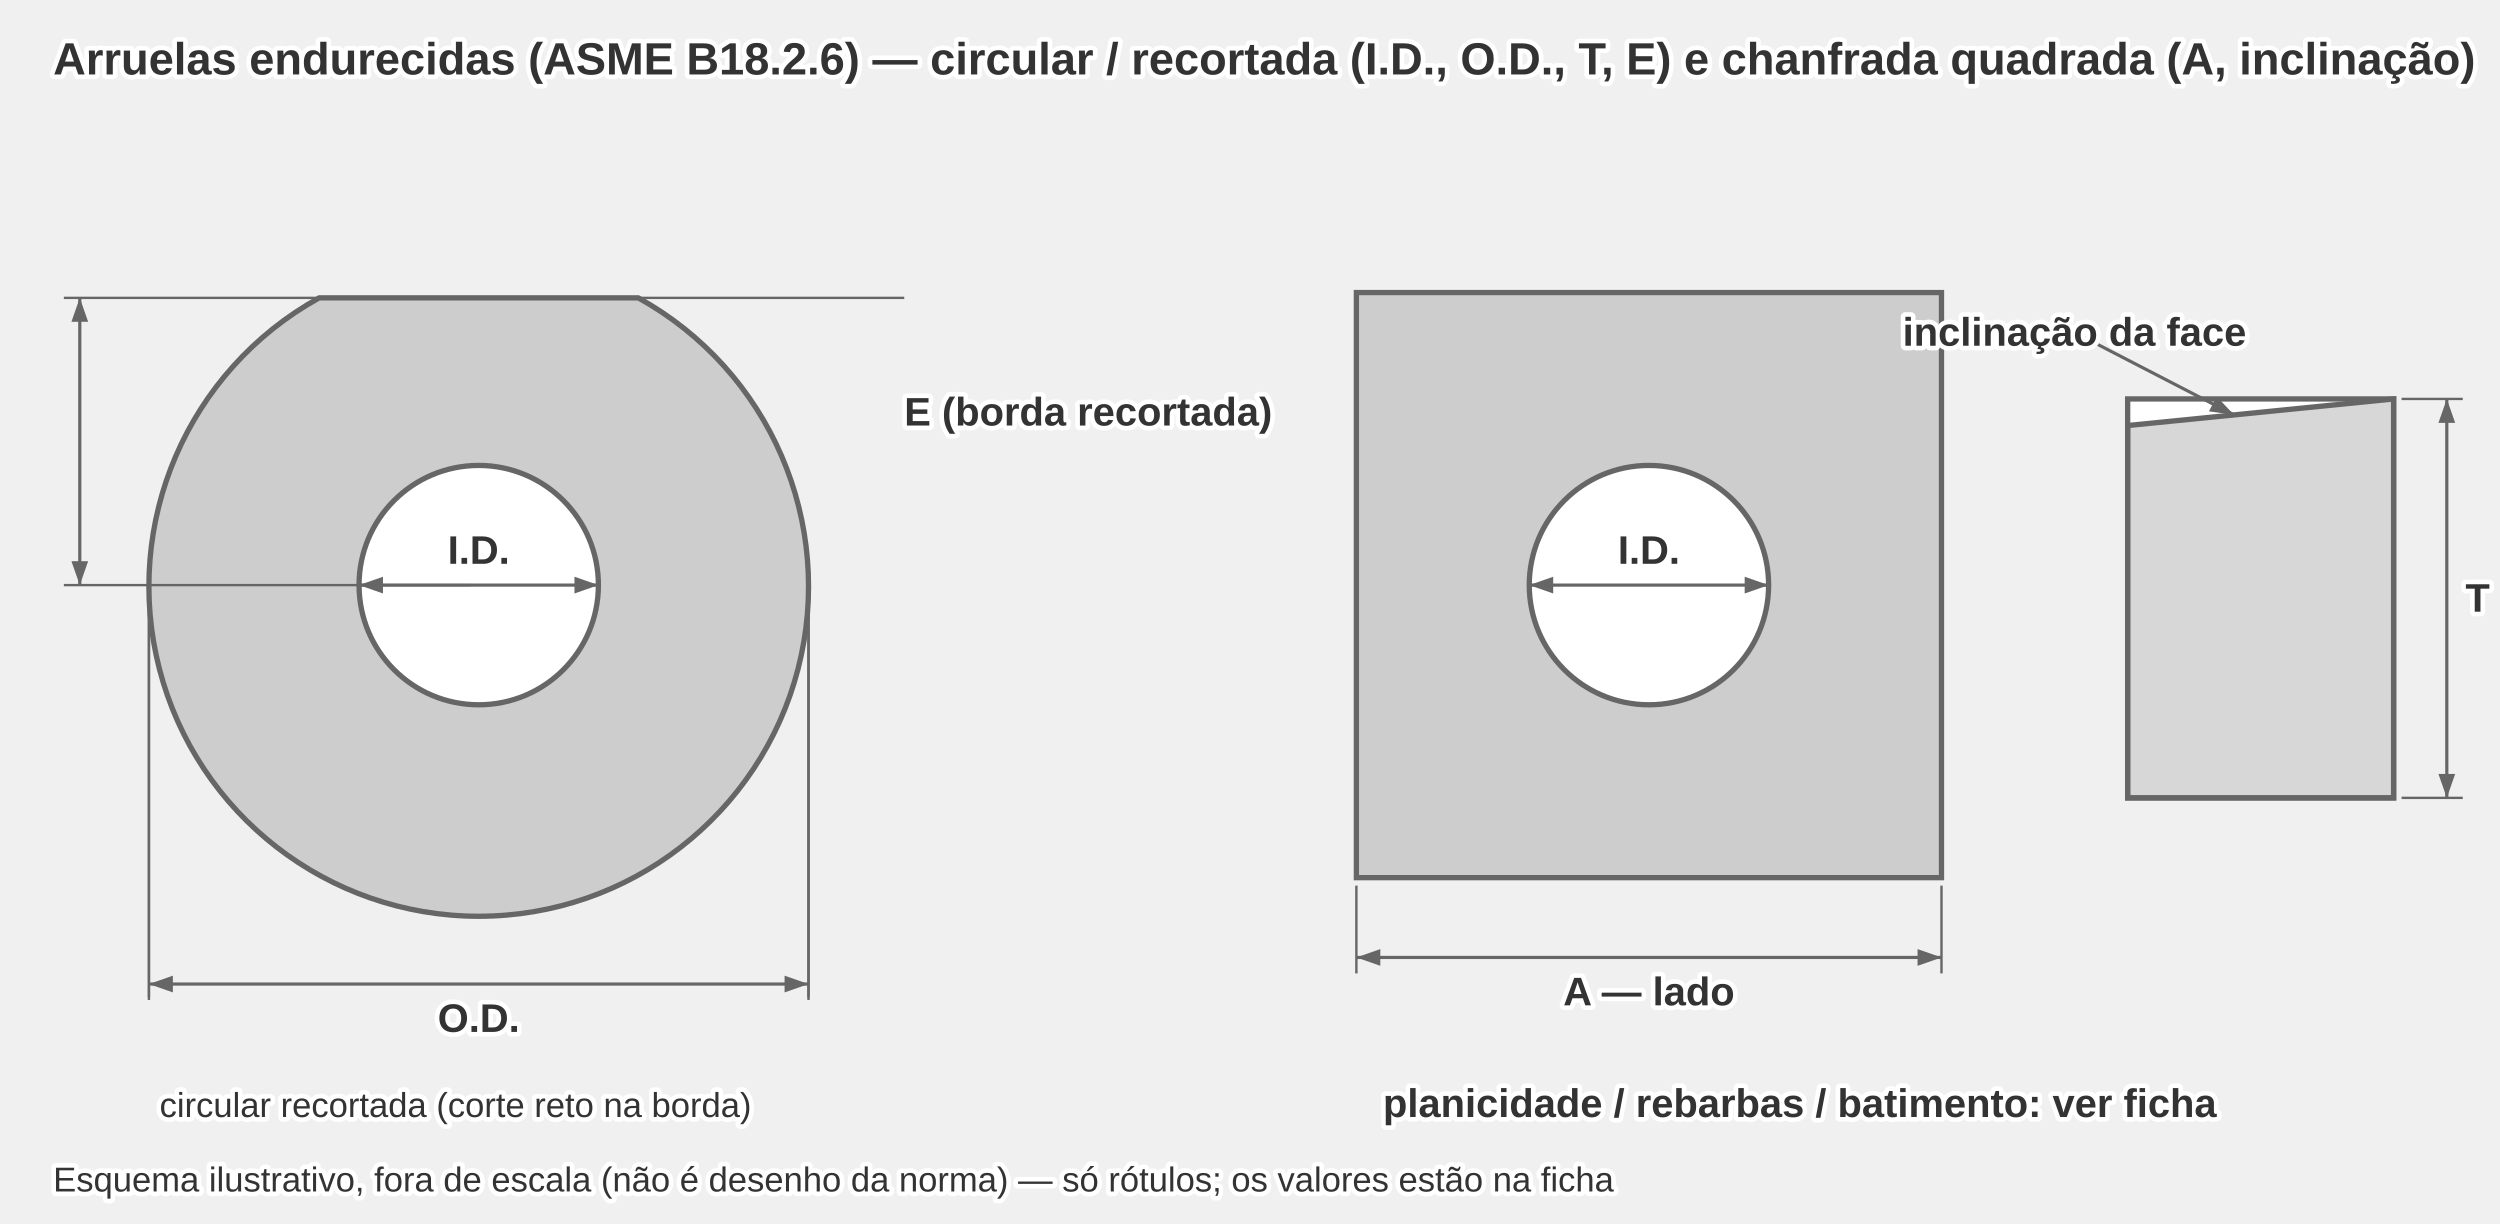
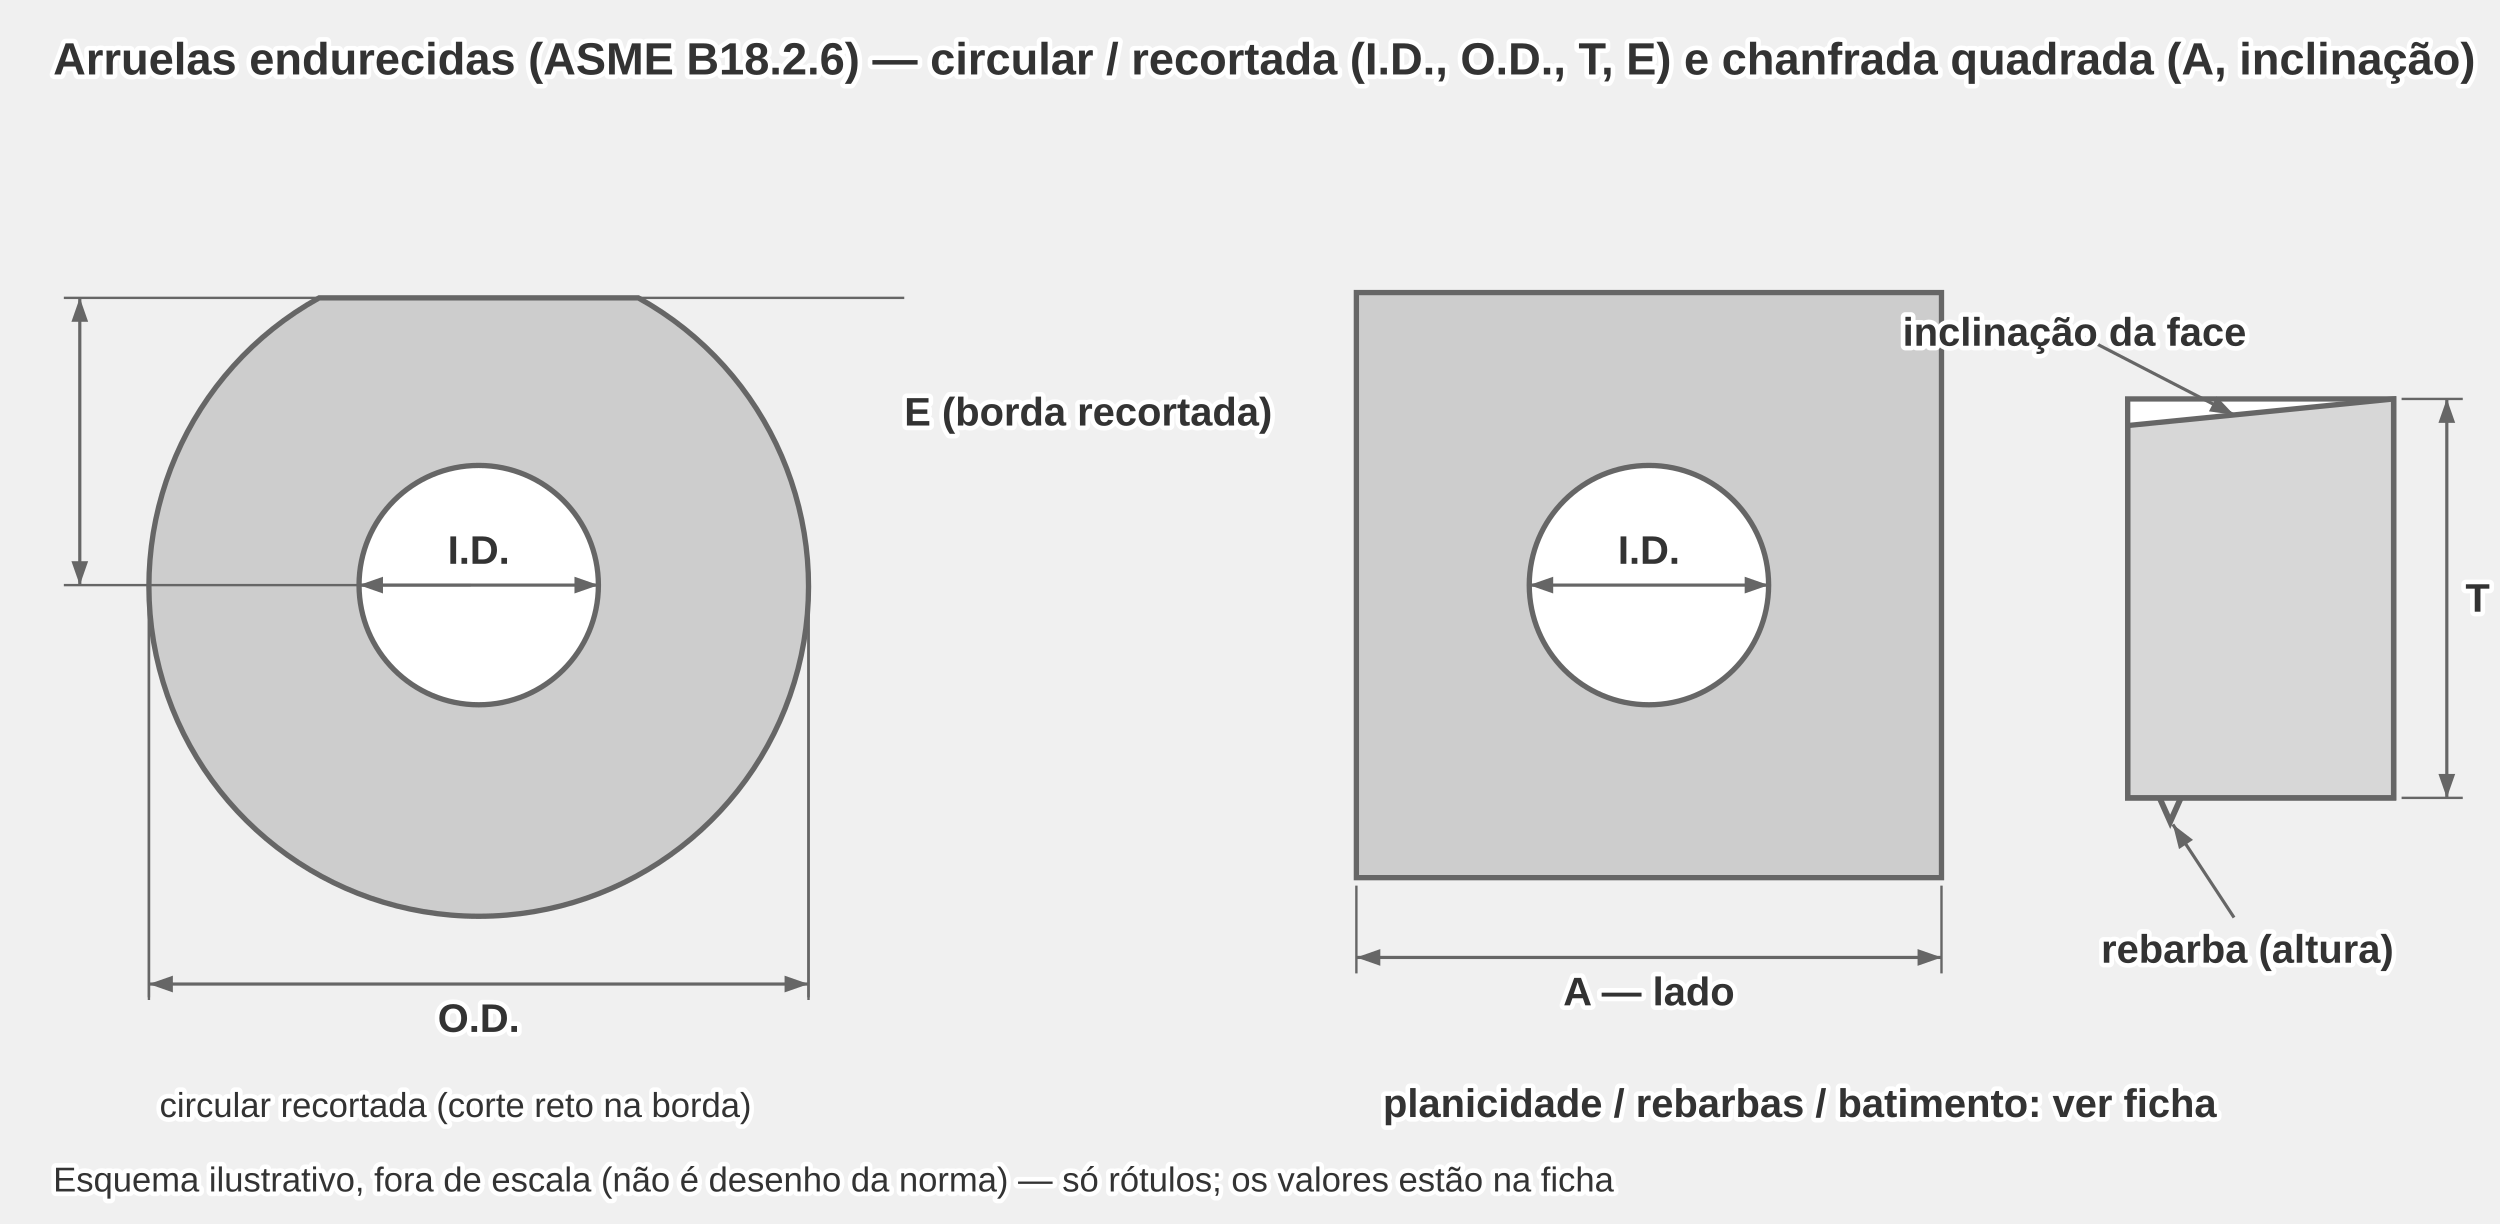
<svg xmlns="http://www.w3.org/2000/svg" viewBox="0 0 940 460" width="940" height="460" role="img" aria-label="Arruelas endurecidas (ASME B18.2.6) — circular / recortada (I.D., O.D., T, E) e chanfrada quadrada (A, inclinação)">
  <style>
  .g{fill:none;stroke:#666;stroke-width:2.2}
  .s{fill:#8c8c8c;fill-opacity:.35;stroke:#666;stroke-width:2}
  .sl{fill:#8c8c8c;fill-opacity:.18;stroke:#666;stroke-width:1.6}
  .r{fill:#c0392b;fill-opacity:.25;stroke:#b03a2e;stroke-width:2}
  .wd{fill:#555;fill-opacity:.55;stroke:#444;stroke-width:1.6}
  .d{fill:none;stroke:#666;stroke-width:1.2}
  .e{fill:none;stroke:#666;stroke-width:.9}
  .c{fill:none;stroke:#666;stroke-width:1.1;stroke-dasharray:12 4 2 4}
  .h{fill:none;stroke:#666;stroke-width:1.1;stroke-dasharray:6 4}
  .v{fill:none;stroke:#b03a2e;stroke-width:1.6}
  .w{fill:#fff;stroke:#666;stroke-width:2}
  text{font-family:Arial,Helvetica,sans-serif;font-size:15px;fill:#333;stroke:#fff;stroke-width:3.5px;paint-order:stroke;stroke-linejoin:round}
  .t{font-size:17px;font-weight:bold}
  .n{font-size:13px}
  .b{font-weight:bold}
  .m{text-anchor:middle}
  .en{text-anchor:end}
  .cota text{font-weight:bold}
</style>
  <defs>
    <marker id="a" viewBox="0 0 10 10" refX="10" refY="5" markerWidth="9" markerHeight="9" markerUnits="userSpaceOnUse" orient="auto-start-reverse">
      <path d="M0,1.5 L10,5 L0,8.5 z" fill="#666" />
    </marker>
    <pattern id="hach" width="8" height="8" patternUnits="userSpaceOnUse" patternTransform="rotate(45)">
      <line x1="0" y1="0" x2="0" y2="8" stroke="#666" stroke-width="1" />
    </pattern>
  </defs>
  <text class="t" x="20" y="28">Arruelas endurecidas (ASME B18.2.6) — circular / recortada (I.D., O.D., T, E) e chanfrada quadrada (A, inclinação)</text>
  <path class="s" d="M120,112 A124,124 0 1,0 240,112 z" />
  <circle class="w" cx="180" cy="220" r="45" />
  <g id="cota-ID" class="cota">
    <line class="d" x1="135" y1="220" x2="225" y2="220" marker-start="url(#a)" marker-end="url(#a)" />
    <text class="m" x="180" y="212">I.D.</text>
  </g>
  <g id="cota-OD" class="cota">
    <line class="e" x1="56" y1="223" x2="56" y2="376" />
    <line class="e" x1="304" y1="223" x2="304" y2="376" />
    <line class="d" x1="56" y1="370" x2="304" y2="370" marker-start="url(#a)" marker-end="url(#a)" />
    <text class="m" x="180" y="388">O.D.</text>
  </g>
  <line class="e" x1="56" y1="220" x2="56" y2="375" />
  <line class="e" x1="304" y1="220" x2="304" y2="375" />
  <g id="cota-E" class="cota">
    <line class="e" x1="177" y1="220" x2="24" y2="220" />
    <line class="e" x1="177" y1="112" x2="24" y2="112" />
    <line class="d" x1="30" y1="220" x2="30" y2="112" marker-start="url(#a)" marker-end="url(#a)" />
    <text x="340" y="160">E (borda recortada)</text>
  </g>
  <line class="e" x1="180" y1="112" x2="340" y2="112" />
  <text class="n" x="60" y="420">circular recortada (corte reto na borda)</text>
  <rect class="s" x="510" y="110" width="220" height="220" />
  <circle class="w" cx="620" cy="220" r="45" />
  <g id="cota-A" class="cota">
    <line class="e" x1="510" y1="333" x2="510" y2="366" />
    <line class="e" x1="730" y1="333" x2="730" y2="366" />
    <line class="d" x1="510" y1="360" x2="730" y2="360" marker-start="url(#a)" marker-end="url(#a)" />
    <text class="m" x="620" y="378">A — lado</text>
  </g>
  <g id="cota-ID-q" class="cota">
    <line class="d" x1="575" y1="220" x2="665" y2="220" marker-start="url(#a)" marker-end="url(#a)" />
    <text class="m" x="620" y="212">I.D.</text>
  </g>
  <path class="w" d="M800,150 L900,150 L900,300 L800,300 z" />
  <path class="s" d="M800,160 L900,150 L900,300 L800,300 z" />
  <g id="cota-T" class="cota">
    <line class="e" x1="903" y1="150" x2="926" y2="150" />
    <line class="e" x1="903" y1="300" x2="926" y2="300" />
    <line class="d" x1="920" y1="150" x2="920" y2="300" marker-start="url(#a)" marker-end="url(#a)" />
    <text x="927" y="230">T</text>
  </g>
  <g id="cota-inclinacao" class="cota">
    <line class="d" x1="780" y1="125" x2="840" y2="156" marker-end="url(#a)" />
    <text class="m" x="780" y="130">inclinação da face</text>
  </g>
  <g id="cota-planicidade" class="cota">
    <text x="520" y="420">planicidade / rebarbas / batimento: ver ficha</text>
  </g>
+   <path class="g" d="M812,300 L816,309 L820,300" />
+   <g id="cota-rebarba" class="cota">
+     <line class="d" x1="840" y1="345" x2="817" y2="310" marker-end="url(#a)" />
+     <text x="790" y="362">rebarba (altura)</text>
+   </g>
  <text class="n" x="20" y="448">Esquema ilustrativo, fora de escala (não é desenho da norma) — só rótulos; os valores estão na ficha</text>
</svg>
